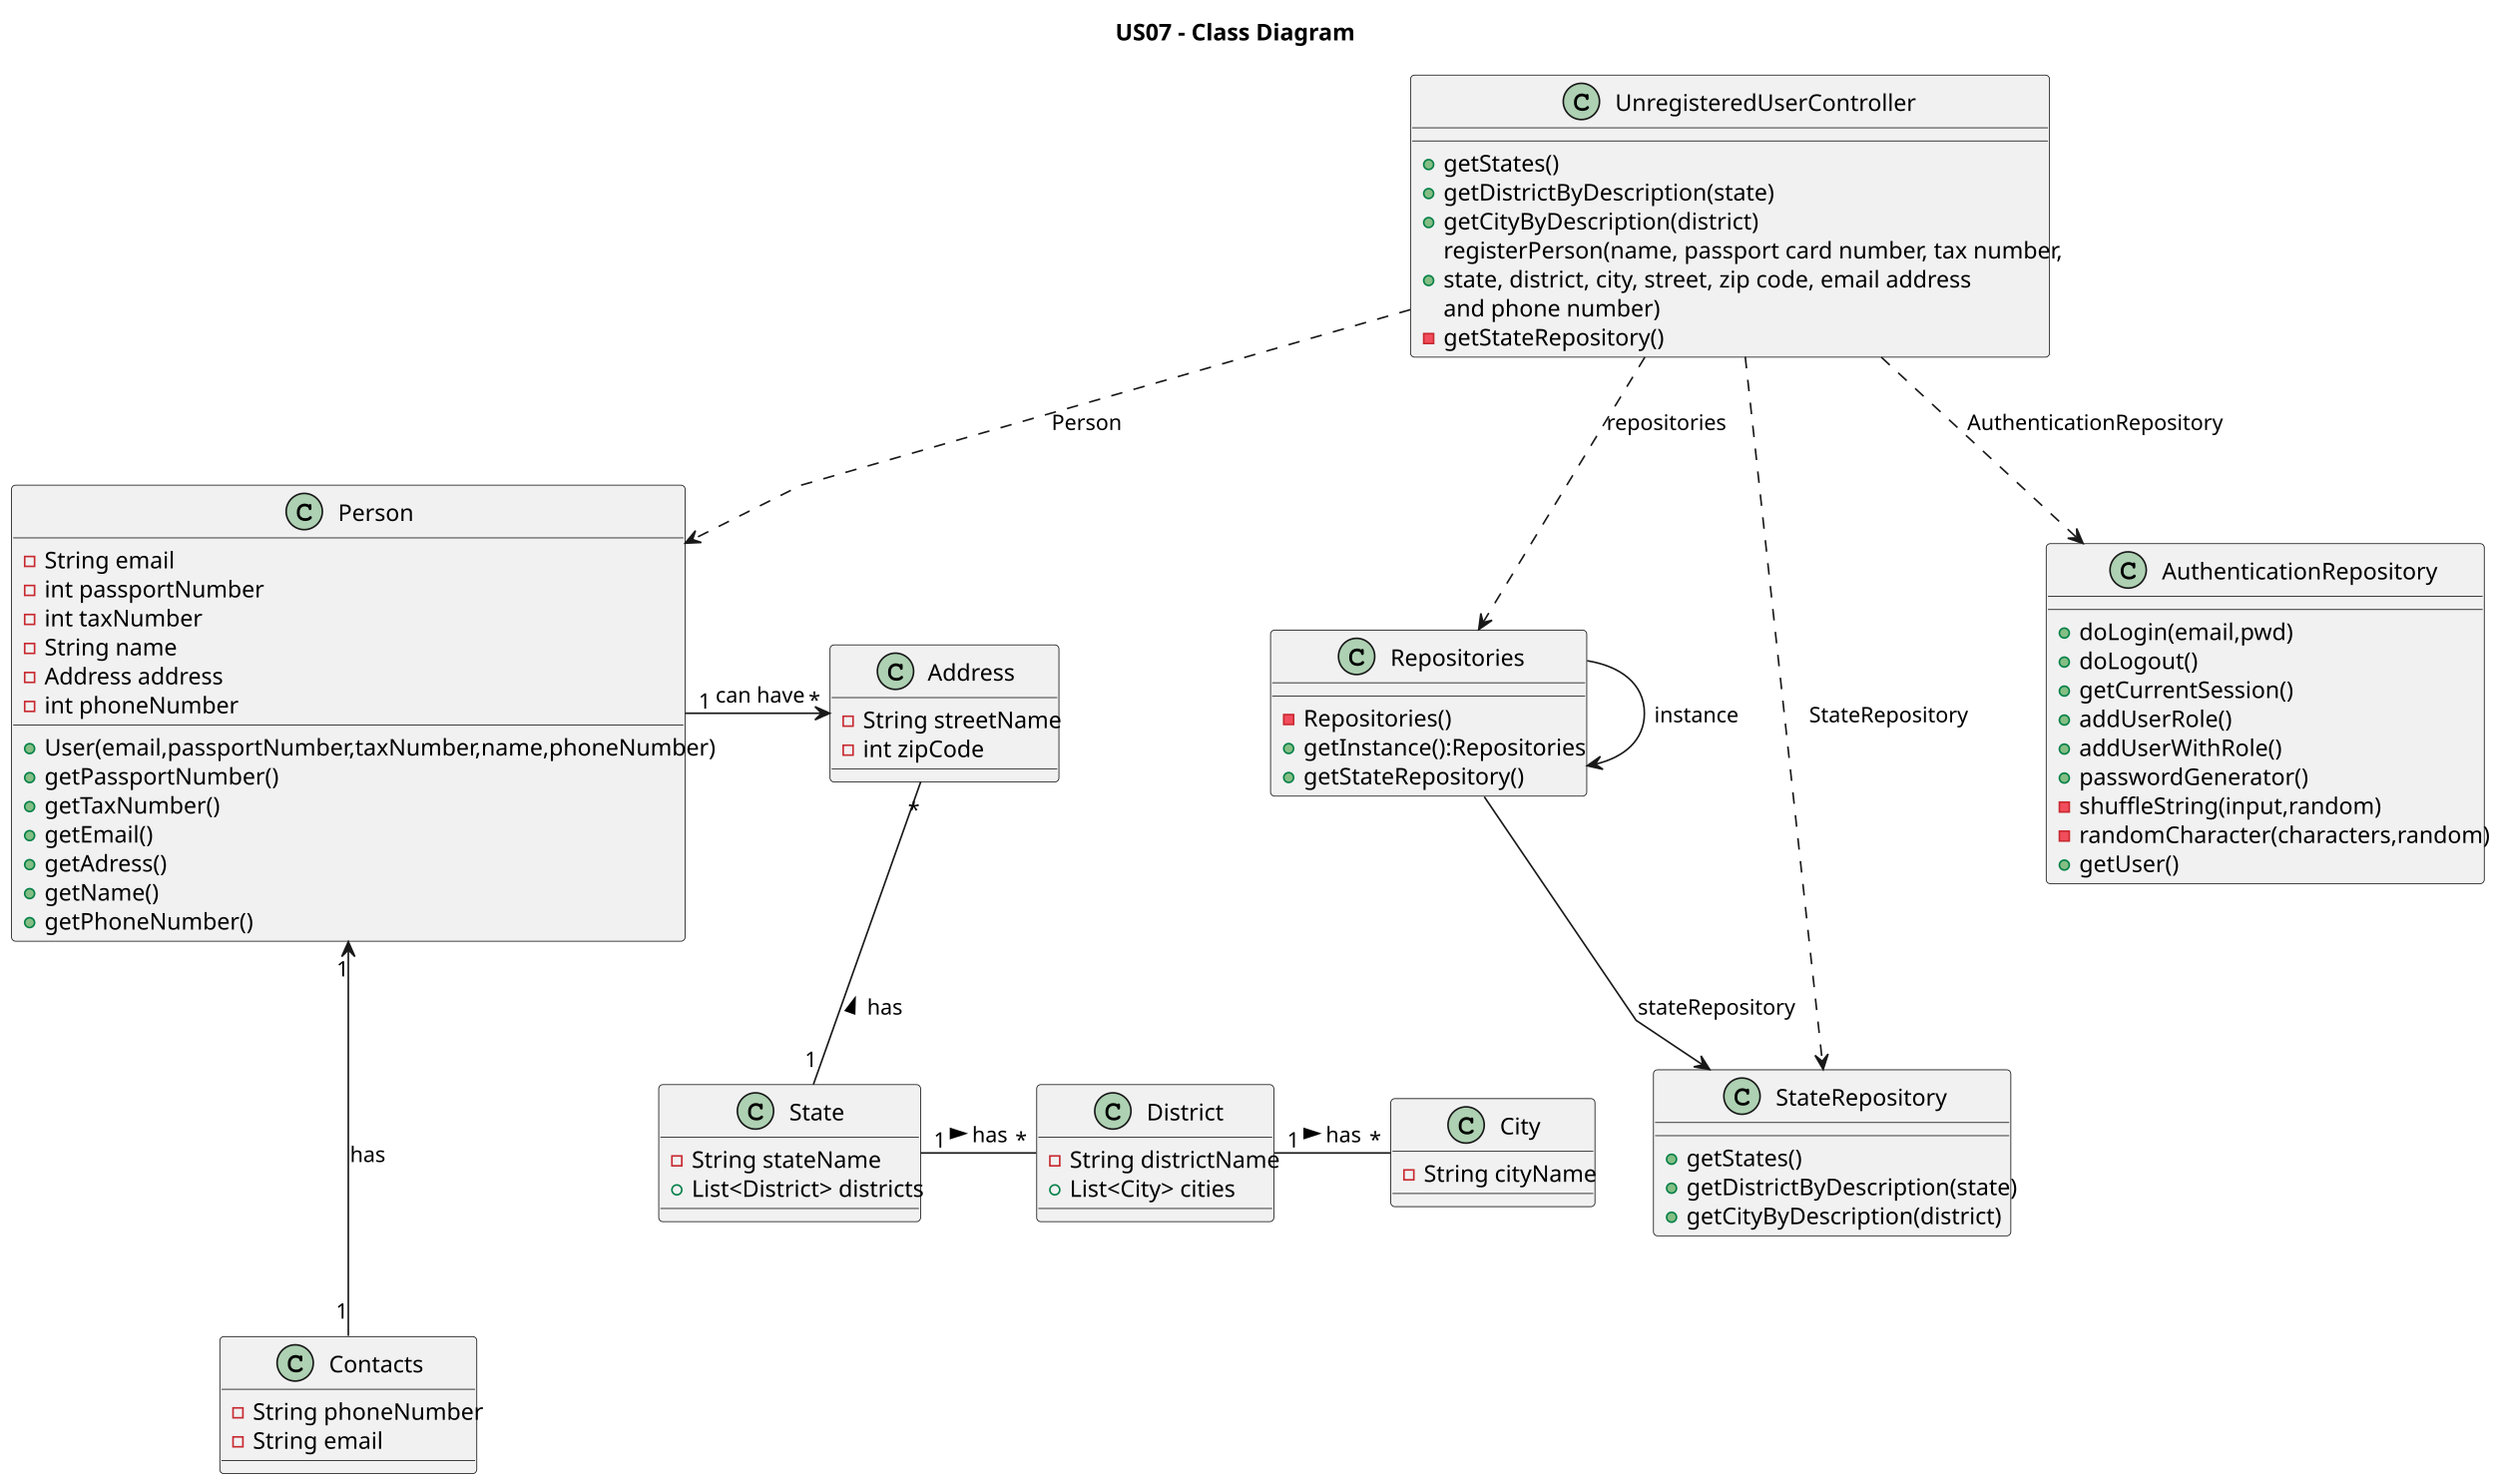
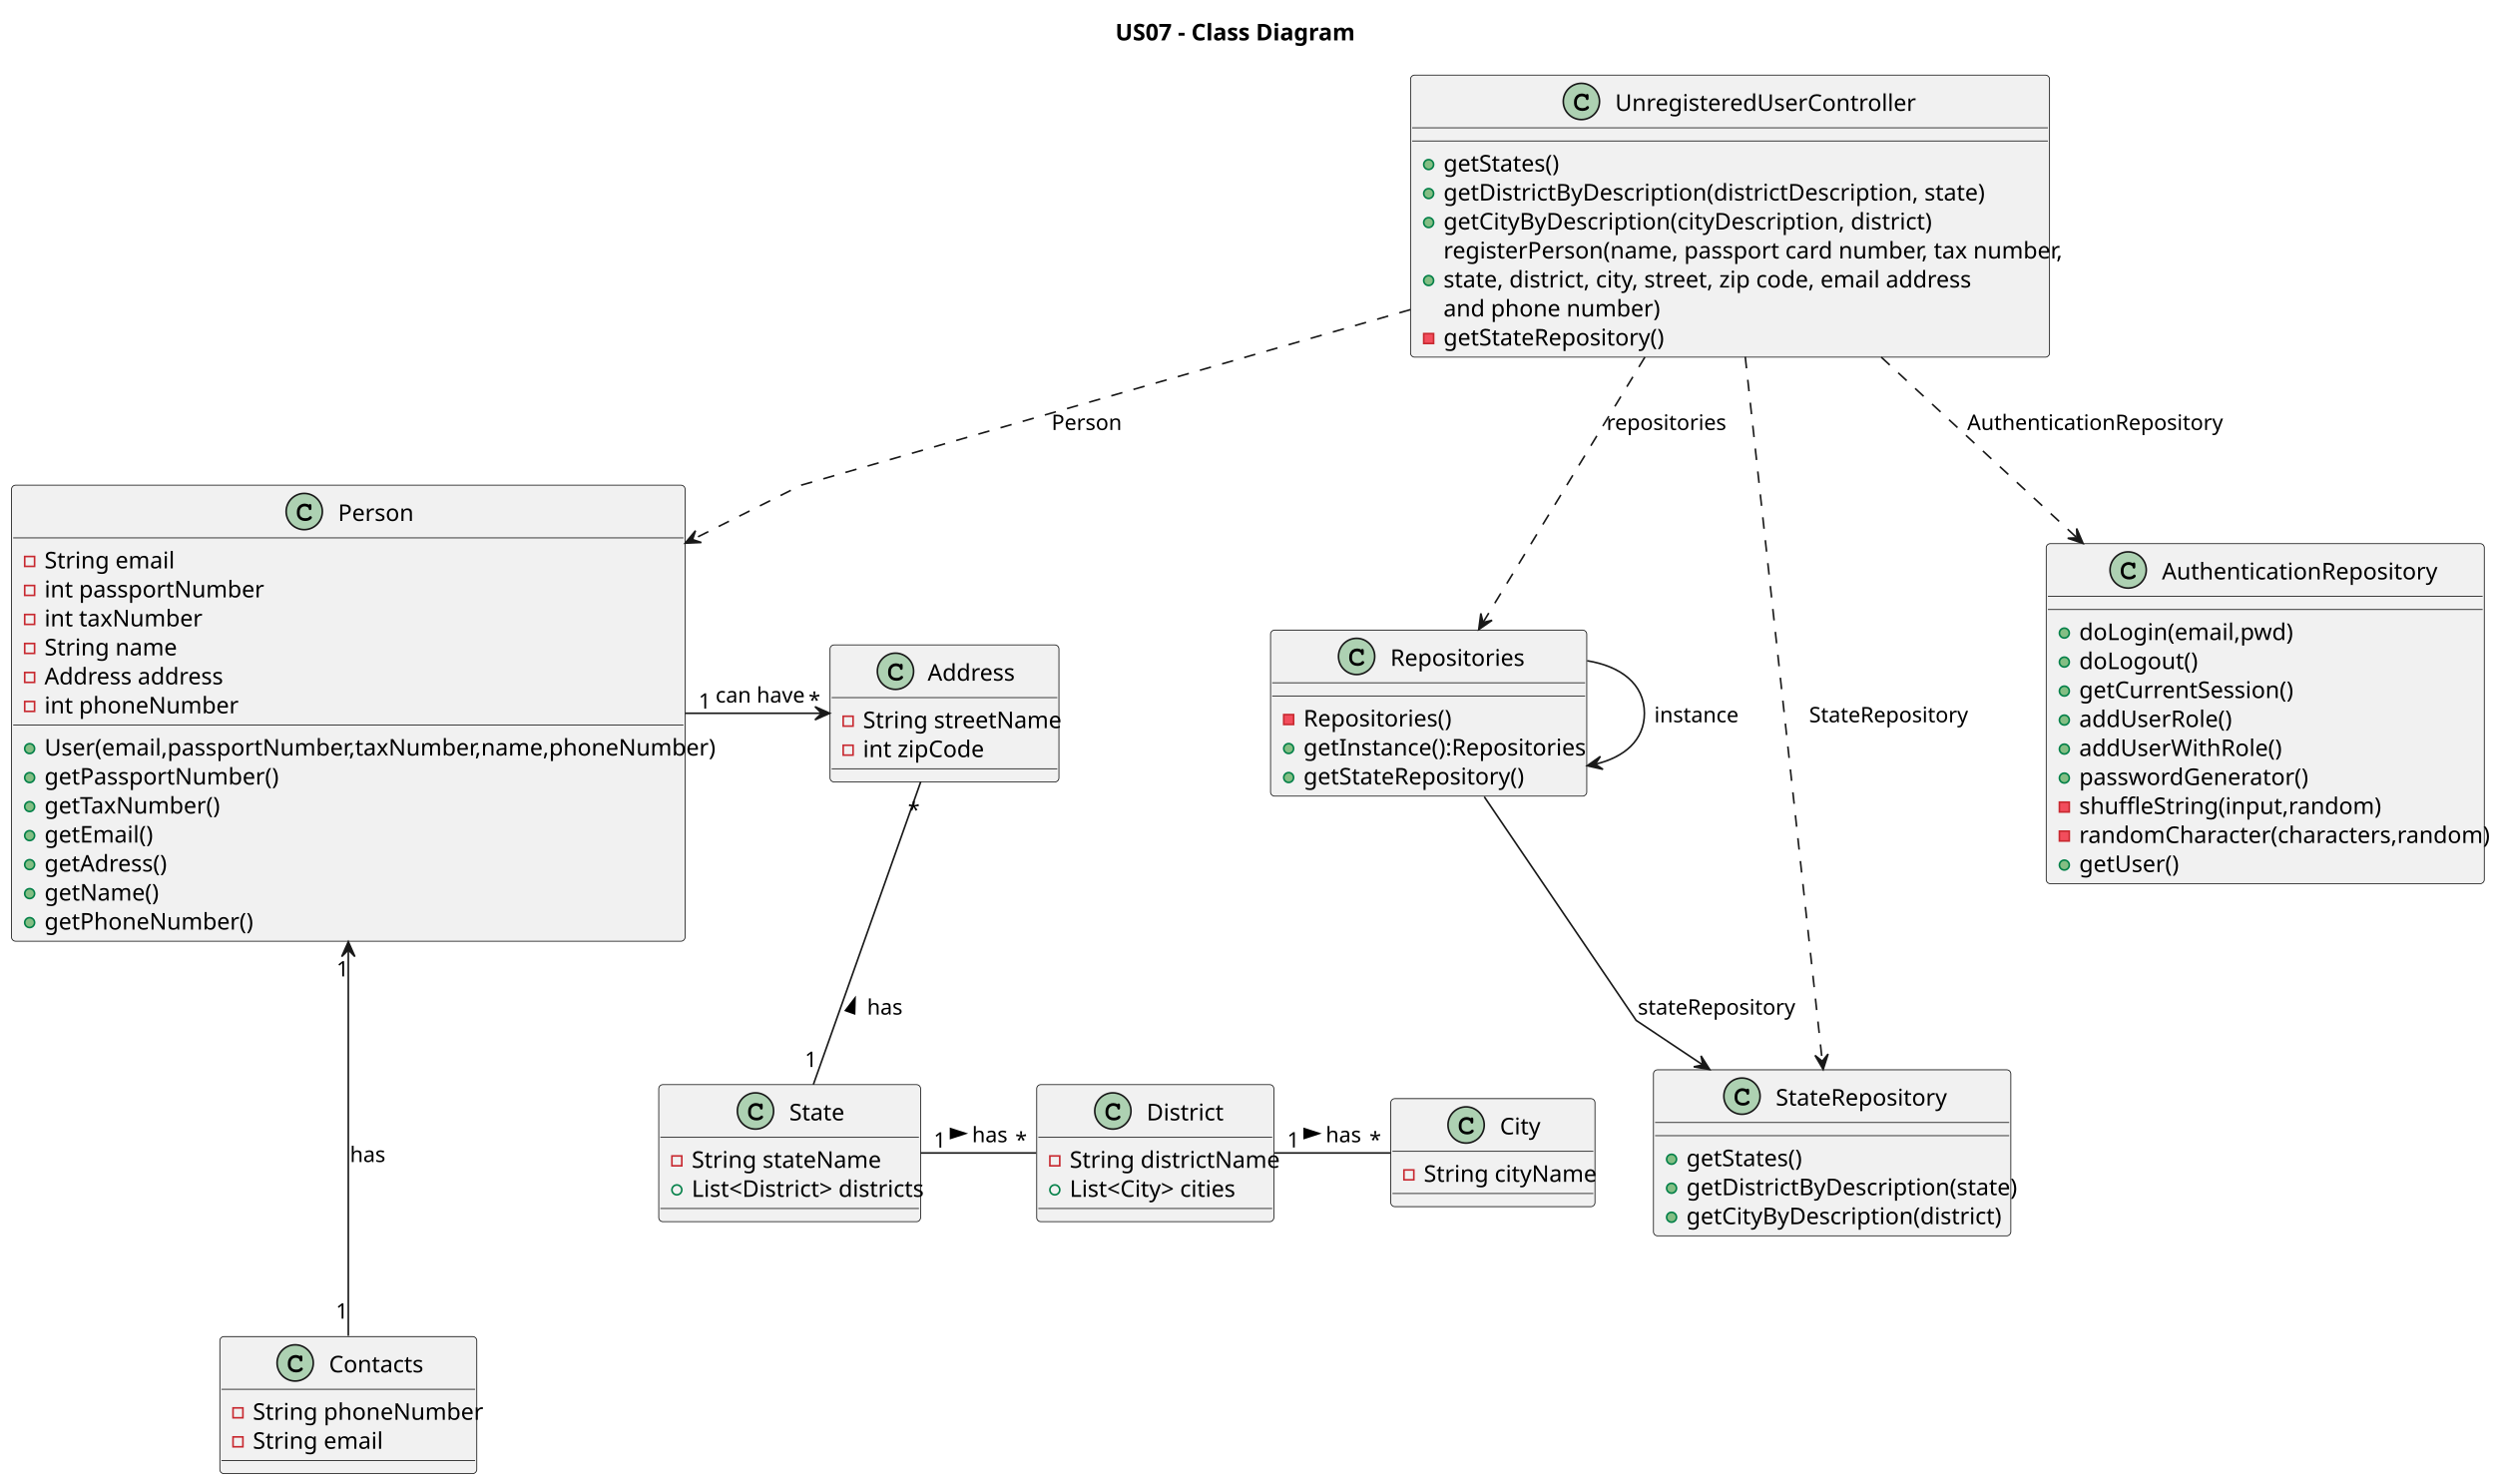
<svg xmlns="http://www.w3.org/2000/svg" contentStyleType="text/css" height="901px" preserveAspectRatio="none" style="width:1515px;height:901px;background:#FFFFFF;" version="1.1" viewBox="0 0 1515 901" width="1515px" zoomAndPan="magnify">
  <defs />
  <g>
    <rect fill="none" height="27.609" id="_title" style="stroke:none;stroke-width:1.0;" width="157" x="672.25" y="5" />
    <text fill="#000000" font-family="sans-serif" font-size="14" font-weight="bold" lengthAdjust="spacing" textLength="147" x="677.25" y="24.533">US07 - Class Diagram</text>
    <g id="elem_State">
      <rect codeLine="12" fill="#F1F1F1" height="83.219" id="State" rx="2.5" ry="2.5" style="stroke:#181818;stroke-width:0.5;" width="159" x="400" y="658.609" />
      <ellipse cx="458.75" cy="674.609" fill="#ADD1B2" rx="11" ry="11" style="stroke:#181818;stroke-width:1.0;" />
      <path d="M461.516,670.484 Q461.672,670.266 461.859,670.156 Q462.047,670.047 462.266,670.047 Q462.641,670.047 462.875,670.312 Q463.109,670.562 463.109,671.172 L463.109,672.625 Q463.109,673.234 462.875,673.5 Q462.641,673.766 462.266,673.766 Q461.922,673.766 461.719,673.562 Q461.516,673.375 461.406,672.859 Q461.359,672.5 461.172,672.312 Q460.844,671.938 460.234,671.719 Q459.625,671.5 459,671.5 Q458.234,671.5 457.594,671.828 Q456.969,672.156 456.469,672.906 Q455.984,673.656 455.984,674.688 L455.984,675.781 Q455.984,677.016 456.875,677.844 Q457.766,678.656 459.359,678.656 Q460.297,678.656 460.953,678.406 Q461.344,678.25 461.766,677.812 Q462.031,677.547 462.172,677.469 Q462.328,677.391 462.531,677.391 Q462.859,677.391 463.109,677.656 Q463.375,677.906 463.375,678.25 Q463.375,678.594 463.031,679 Q462.531,679.578 461.734,679.906 Q460.656,680.359 459.359,680.359 Q457.844,680.359 456.641,679.734 Q455.656,679.234 454.969,678.172 Q454.281,677.094 454.281,675.812 L454.281,674.656 Q454.281,673.328 454.891,672.188 Q455.516,671.031 456.609,670.422 Q457.703,669.797 458.938,669.797 Q459.672,669.797 460.312,669.969 Q460.969,670.125 461.516,670.484 Z " fill="#000000" />
      <text fill="#000000" font-family="sans-serif" font-size="14" lengthAdjust="spacing" textLength="33" x="479.25" y="680.338">State</text>
      <line style="stroke:#181818;stroke-width:0.5;" x1="401" x2="558" y1="690.609" y2="690.609" />
      <rect fill="none" height="6" style="stroke:#C82930;stroke-width:1.0;" width="6" x="408" y="701.914" />
      <text fill="#000000" font-family="sans-serif" font-size="14" lengthAdjust="spacing" textLength="108" x="420" y="709.143">String stateName</text>
      <ellipse cx="411" cy="722.523" fill="none" rx="3" ry="3" style="stroke:#038048;stroke-width:1.0;" />
      <text fill="#000000" font-family="sans-serif" font-size="14" lengthAdjust="spacing" textLength="133" x="420" y="726.752">List&lt;District&gt; districts</text>
      <line style="stroke:#181818;stroke-width:0.5;" x1="401" x2="558" y1="733.828" y2="733.828" />
    </g>
    <g id="elem_District">
      <rect codeLine="17" fill="#F1F1F1" height="83.219" id="District" rx="2.5" ry="2.5" style="stroke:#181818;stroke-width:0.5;" width="144" x="629.5" y="658.609" />
      <ellipse cx="675.75" cy="674.609" fill="#ADD1B2" rx="11" ry="11" style="stroke:#181818;stroke-width:1.0;" />
      <path d="M678.516,670.484 Q678.672,670.266 678.859,670.156 Q679.047,670.047 679.266,670.047 Q679.641,670.047 679.875,670.312 Q680.109,670.562 680.109,671.172 L680.109,672.625 Q680.109,673.234 679.875,673.5 Q679.641,673.766 679.266,673.766 Q678.922,673.766 678.719,673.562 Q678.516,673.375 678.406,672.859 Q678.359,672.5 678.172,672.312 Q677.844,671.938 677.234,671.719 Q676.625,671.5 676,671.5 Q675.234,671.5 674.594,671.828 Q673.969,672.156 673.469,672.906 Q672.984,673.656 672.984,674.688 L672.984,675.781 Q672.984,677.016 673.875,677.844 Q674.766,678.656 676.359,678.656 Q677.297,678.656 677.953,678.406 Q678.344,678.25 678.766,677.812 Q679.031,677.547 679.172,677.469 Q679.328,677.391 679.531,677.391 Q679.859,677.391 680.109,677.656 Q680.375,677.906 680.375,678.25 Q680.375,678.594 680.031,679 Q679.531,679.578 678.734,679.906 Q677.656,680.359 676.359,680.359 Q674.844,680.359 673.641,679.734 Q672.656,679.234 671.969,678.172 Q671.281,677.094 671.281,675.812 L671.281,674.656 Q671.281,673.328 671.891,672.188 Q672.516,671.031 673.609,670.422 Q674.703,669.797 675.938,669.797 Q676.672,669.797 677.312,669.969 Q677.969,670.125 678.516,670.484 Z " fill="#000000" />
      <text fill="#000000" font-family="sans-serif" font-size="14" lengthAdjust="spacing" textLength="43" x="696.25" y="680.338">District</text>
      <line style="stroke:#181818;stroke-width:0.5;" x1="630.5" x2="772.5" y1="690.609" y2="690.609" />
      <rect fill="none" height="6" style="stroke:#C82930;stroke-width:1.0;" width="6" x="637.5" y="701.914" />
      <text fill="#000000" font-family="sans-serif" font-size="14" lengthAdjust="spacing" textLength="118" x="649.5" y="709.143">String districtName</text>
      <ellipse cx="640.5" cy="722.523" fill="none" rx="3" ry="3" style="stroke:#038048;stroke-width:1.0;" />
      <text fill="#000000" font-family="sans-serif" font-size="14" lengthAdjust="spacing" textLength="98" x="649.5" y="726.752">List&lt;City&gt; cities</text>
      <line style="stroke:#181818;stroke-width:0.5;" x1="630.5" x2="772.5" y1="733.828" y2="733.828" />
    </g>
    <g id="elem_City">
      <rect codeLine="22" fill="#F1F1F1" height="65.609" id="City" rx="2.5" ry="2.5" style="stroke:#181818;stroke-width:0.5;" width="124" x="844.5" y="667.109" />
      <ellipse cx="890.25" cy="683.109" fill="#ADD1B2" rx="11" ry="11" style="stroke:#181818;stroke-width:1.0;" />
      <path d="M893.016,678.984 Q893.172,678.766 893.359,678.656 Q893.547,678.547 893.766,678.547 Q894.141,678.547 894.375,678.812 Q894.609,679.062 894.609,679.672 L894.609,681.125 Q894.609,681.734 894.375,682 Q894.141,682.266 893.766,682.266 Q893.422,682.266 893.219,682.062 Q893.016,681.875 892.906,681.359 Q892.859,681 892.672,680.812 Q892.344,680.438 891.734,680.219 Q891.125,680 890.5,680 Q889.734,680 889.094,680.328 Q888.469,680.656 887.969,681.406 Q887.484,682.156 887.484,683.188 L887.484,684.281 Q887.484,685.516 888.375,686.344 Q889.266,687.156 890.859,687.156 Q891.797,687.156 892.453,686.906 Q892.844,686.75 893.266,686.312 Q893.531,686.047 893.672,685.969 Q893.828,685.891 894.031,685.891 Q894.359,685.891 894.609,686.156 Q894.875,686.406 894.875,686.75 Q894.875,687.094 894.531,687.5 Q894.031,688.078 893.234,688.406 Q892.156,688.859 890.859,688.859 Q889.344,688.859 888.141,688.234 Q887.156,687.734 886.469,686.672 Q885.781,685.594 885.781,684.312 L885.781,683.156 Q885.781,681.828 886.391,680.688 Q887.016,679.531 888.109,678.922 Q889.203,678.297 890.438,678.297 Q891.172,678.297 891.812,678.469 Q892.469,678.625 893.016,678.984 Z " fill="#000000" />
      <text fill="#000000" font-family="sans-serif" font-size="14" lengthAdjust="spacing" textLength="24" x="910.75" y="688.838">City</text>
      <line style="stroke:#181818;stroke-width:0.5;" x1="845.5" x2="967.5" y1="699.109" y2="699.109" />
      <rect fill="none" height="6" style="stroke:#C82930;stroke-width:1.0;" width="6" x="852.5" y="710.414" />
      <text fill="#000000" font-family="sans-serif" font-size="14" lengthAdjust="spacing" textLength="98" x="864.5" y="717.643">String cityName</text>
      <line style="stroke:#181818;stroke-width:0.5;" x1="845.5" x2="967.5" y1="724.719" y2="724.719" />
    </g>
    <g id="elem_Contacts">
      <rect codeLine="27" fill="#F1F1F1" height="83.219" id="Contacts" rx="2.5" ry="2.5" style="stroke:#181818;stroke-width:0.5;" width="156" x="133.5" y="811.609" />
      <ellipse cx="179.25" cy="827.609" fill="#ADD1B2" rx="11" ry="11" style="stroke:#181818;stroke-width:1.0;" />
      <path d="M182.016,823.484 Q182.172,823.266 182.359,823.156 Q182.547,823.047 182.766,823.047 Q183.141,823.047 183.375,823.312 Q183.609,823.562 183.609,824.172 L183.609,825.625 Q183.609,826.234 183.375,826.5 Q183.141,826.766 182.766,826.766 Q182.422,826.766 182.219,826.562 Q182.016,826.375 181.906,825.859 Q181.859,825.5 181.672,825.312 Q181.344,824.938 180.734,824.719 Q180.125,824.5 179.5,824.5 Q178.734,824.5 178.094,824.828 Q177.469,825.156 176.969,825.906 Q176.484,826.656 176.484,827.688 L176.484,828.781 Q176.484,830.016 177.375,830.844 Q178.266,831.656 179.859,831.656 Q180.797,831.656 181.453,831.406 Q181.844,831.25 182.266,830.812 Q182.531,830.547 182.672,830.469 Q182.828,830.391 183.031,830.391 Q183.359,830.391 183.609,830.656 Q183.875,830.906 183.875,831.25 Q183.875,831.594 183.531,832 Q183.031,832.578 182.234,832.906 Q181.156,833.359 179.859,833.359 Q178.344,833.359 177.141,832.734 Q176.156,832.234 175.469,831.172 Q174.781,830.094 174.781,828.812 L174.781,827.656 Q174.781,826.328 175.391,825.188 Q176.016,824.031 177.109,823.422 Q178.203,822.797 179.438,822.797 Q180.172,822.797 180.812,822.969 Q181.469,823.125 182.016,823.484 Z " fill="#000000" />
      <text fill="#000000" font-family="sans-serif" font-size="14" lengthAdjust="spacing" textLength="56" x="199.75" y="833.338">Contacts</text>
      <line style="stroke:#181818;stroke-width:0.5;" x1="134.5" x2="288.5" y1="843.609" y2="843.609" />
      <rect fill="none" height="6" style="stroke:#C82930;stroke-width:1.0;" width="6" x="141.5" y="854.914" />
      <text fill="#000000" font-family="sans-serif" font-size="14" lengthAdjust="spacing" textLength="130" x="153.5" y="862.143">String phoneNumber</text>
      <rect fill="none" height="6" style="stroke:#C82930;stroke-width:1.0;" width="6" x="141.5" y="872.523" />
      <text fill="#000000" font-family="sans-serif" font-size="14" lengthAdjust="spacing" textLength="74" x="153.5" y="879.752">String email</text>
      <line style="stroke:#181818;stroke-width:0.5;" x1="134.5" x2="288.5" y1="886.828" y2="886.828" />
    </g>
    <g id="elem_Address">
      <rect codeLine="32" fill="#F1F1F1" height="83.219" id="Address" rx="2.5" ry="2.5" style="stroke:#181818;stroke-width:0.5;" width="139" x="504" y="391.609" />
      <ellipse cx="543.75" cy="407.609" fill="#ADD1B2" rx="11" ry="11" style="stroke:#181818;stroke-width:1.0;" />
      <path d="M546.516,403.484 Q546.672,403.266 546.859,403.156 Q547.047,403.047 547.266,403.047 Q547.641,403.047 547.875,403.312 Q548.109,403.562 548.109,404.172 L548.109,405.625 Q548.109,406.234 547.875,406.5 Q547.641,406.766 547.266,406.766 Q546.922,406.766 546.719,406.562 Q546.516,406.375 546.406,405.859 Q546.359,405.5 546.172,405.312 Q545.844,404.938 545.234,404.719 Q544.625,404.5 544,404.5 Q543.234,404.5 542.594,404.828 Q541.969,405.156 541.469,405.906 Q540.984,406.656 540.984,407.688 L540.984,408.781 Q540.984,410.016 541.875,410.844 Q542.766,411.656 544.359,411.656 Q545.297,411.656 545.953,411.406 Q546.344,411.25 546.766,410.812 Q547.031,410.547 547.172,410.469 Q547.328,410.391 547.531,410.391 Q547.859,410.391 548.109,410.656 Q548.375,410.906 548.375,411.25 Q548.375,411.594 548.031,412 Q547.531,412.578 546.734,412.906 Q545.656,413.359 544.359,413.359 Q542.844,413.359 541.641,412.734 Q540.656,412.234 539.969,411.172 Q539.281,410.094 539.281,408.812 L539.281,407.656 Q539.281,406.328 539.891,405.188 Q540.516,404.031 541.609,403.422 Q542.703,402.797 543.938,402.797 Q544.672,402.797 545.312,402.969 Q545.969,403.125 546.516,403.484 Z " fill="#000000" />
      <text fill="#000000" font-family="sans-serif" font-size="14" lengthAdjust="spacing" textLength="52" x="563.25" y="413.338">Address</text>
      <line style="stroke:#181818;stroke-width:0.5;" x1="505" x2="642" y1="423.609" y2="423.609" />
      <rect fill="none" height="6" style="stroke:#C82930;stroke-width:1.0;" width="6" x="512" y="434.914" />
      <text fill="#000000" font-family="sans-serif" font-size="14" lengthAdjust="spacing" textLength="113" x="524" y="442.143">String streetName</text>
      <rect fill="none" height="6" style="stroke:#C82930;stroke-width:1.0;" width="6" x="512" y="452.523" />
      <text fill="#000000" font-family="sans-serif" font-size="14" lengthAdjust="spacing" textLength="70" x="524" y="459.752">int zipCode</text>
      <line style="stroke:#181818;stroke-width:0.5;" x1="505" x2="642" y1="466.828" y2="466.828" />
    </g>
    <g id="elem_Repositories">
      <rect codeLine="37" fill="#F1F1F1" height="100.828" id="Repositories" rx="2.5" ry="2.5" style="stroke:#181818;stroke-width:0.5;" width="192" x="771.5" y="382.609" />
      <ellipse cx="823.75" cy="398.609" fill="#ADD1B2" rx="11" ry="11" style="stroke:#181818;stroke-width:1.0;" />
      <path d="M826.516,394.484 Q826.672,394.266 826.859,394.156 Q827.047,394.047 827.266,394.047 Q827.641,394.047 827.875,394.312 Q828.109,394.562 828.109,395.172 L828.109,396.625 Q828.109,397.234 827.875,397.5 Q827.641,397.766 827.266,397.766 Q826.922,397.766 826.719,397.562 Q826.516,397.375 826.406,396.859 Q826.359,396.5 826.172,396.312 Q825.844,395.938 825.234,395.719 Q824.625,395.5 824,395.5 Q823.234,395.5 822.594,395.828 Q821.969,396.156 821.469,396.906 Q820.984,397.656 820.984,398.688 L820.984,399.781 Q820.984,401.016 821.875,401.844 Q822.766,402.656 824.359,402.656 Q825.297,402.656 825.953,402.406 Q826.344,402.25 826.766,401.812 Q827.031,401.547 827.172,401.469 Q827.328,401.391 827.531,401.391 Q827.859,401.391 828.109,401.656 Q828.375,401.906 828.375,402.25 Q828.375,402.594 828.031,403 Q827.531,403.578 826.734,403.906 Q825.656,404.359 824.359,404.359 Q822.844,404.359 821.641,403.734 Q820.656,403.234 819.969,402.172 Q819.281,401.094 819.281,399.812 L819.281,398.656 Q819.281,397.328 819.891,396.188 Q820.516,395.031 821.609,394.422 Q822.703,393.797 823.938,393.797 Q824.672,393.797 825.312,393.969 Q825.969,394.125 826.516,394.484 Z " fill="#000000" />
      <text fill="#000000" font-family="sans-serif" font-size="14" lengthAdjust="spacing" textLength="79" x="844.25" y="404.338">Repositories</text>
      <line style="stroke:#181818;stroke-width:0.5;" x1="772.5" x2="962.5" y1="414.609" y2="414.609" />
      <line style="stroke:#181818;stroke-width:0.5;" x1="772.5" x2="962.5" y1="422.609" y2="422.609" />
      <rect fill="#F24D5C" height="6" style="stroke:#C82930;stroke-width:1.0;" width="6" x="779.5" y="433.914" />
      <text fill="#000000" font-family="sans-serif" font-size="14" lengthAdjust="spacing" textLength="89" x="791.5" y="441.143">Repositories()</text>
      <ellipse cx="782.5" cy="454.523" fill="#84BE84" rx="3" ry="3" style="stroke:#038048;stroke-width:1.0;" />
      <text fill="#000000" font-family="sans-serif" font-size="14" lengthAdjust="spacing" textLength="166" x="791.5" y="458.752">getInstance():Repositories</text>
      <ellipse cx="782.5" cy="472.133" fill="#84BE84" rx="3" ry="3" style="stroke:#038048;stroke-width:1.0;" />
      <text fill="#000000" font-family="sans-serif" font-size="14" lengthAdjust="spacing" textLength="131" x="791.5" y="476.361">getStateRepository()</text>
    </g>
    <g id="elem_StateRepository">
      <rect codeLine="43" fill="#F1F1F1" height="100.828" id="StateRepository" rx="2.5" ry="2.5" style="stroke:#181818;stroke-width:0.5;" width="217" x="1004" y="649.609" />
      <ellipse cx="1057.75" cy="665.609" fill="#ADD1B2" rx="11" ry="11" style="stroke:#181818;stroke-width:1.0;" />
      <path d="M1060.516,661.484 Q1060.672,661.266 1060.859,661.156 Q1061.047,661.047 1061.266,661.047 Q1061.641,661.047 1061.875,661.312 Q1062.109,661.562 1062.109,662.172 L1062.109,663.625 Q1062.109,664.234 1061.875,664.5 Q1061.641,664.766 1061.266,664.766 Q1060.922,664.766 1060.719,664.562 Q1060.516,664.375 1060.406,663.859 Q1060.359,663.5 1060.172,663.312 Q1059.844,662.938 1059.234,662.719 Q1058.625,662.5 1058,662.5 Q1057.234,662.5 1056.594,662.828 Q1055.969,663.156 1055.469,663.906 Q1054.984,664.656 1054.984,665.688 L1054.984,666.781 Q1054.984,668.016 1055.875,668.844 Q1056.766,669.656 1058.359,669.656 Q1059.297,669.656 1059.953,669.406 Q1060.344,669.25 1060.766,668.812 Q1061.031,668.547 1061.172,668.469 Q1061.328,668.391 1061.531,668.391 Q1061.859,668.391 1062.109,668.656 Q1062.375,668.906 1062.375,669.25 Q1062.375,669.594 1062.031,670 Q1061.531,670.578 1060.734,670.906 Q1059.656,671.359 1058.359,671.359 Q1056.844,671.359 1055.641,670.734 Q1054.656,670.234 1053.969,669.172 Q1053.281,668.094 1053.281,666.812 L1053.281,665.656 Q1053.281,664.328 1053.891,663.188 Q1054.516,662.031 1055.609,661.422 Q1056.703,660.797 1057.938,660.797 Q1058.672,660.797 1059.312,660.969 Q1059.969,661.125 1060.516,661.484 Z " fill="#000000" />
      <text fill="#000000" font-family="sans-serif" font-size="14" lengthAdjust="spacing" textLength="101" x="1078.25" y="671.338">StateRepository</text>
      <line style="stroke:#181818;stroke-width:0.5;" x1="1005" x2="1220" y1="681.609" y2="681.609" />
      <line style="stroke:#181818;stroke-width:0.5;" x1="1005" x2="1220" y1="689.609" y2="689.609" />
      <ellipse cx="1015" cy="703.914" fill="#84BE84" rx="3" ry="3" style="stroke:#038048;stroke-width:1.0;" />
      <text fill="#000000" font-family="sans-serif" font-size="14" lengthAdjust="spacing" textLength="70" x="1024" y="708.143">getStates()</text>
      <ellipse cx="1015" cy="721.523" fill="#84BE84" rx="3" ry="3" style="stroke:#038048;stroke-width:1.0;" />
      <text fill="#000000" font-family="sans-serif" font-size="14" lengthAdjust="spacing" textLength="191" x="1024" y="725.752">getDistrictByDescription(state)</text>
      <ellipse cx="1015" cy="739.133" fill="#84BE84" rx="3" ry="3" style="stroke:#038048;stroke-width:1.0;" />
      <text fill="#000000" font-family="sans-serif" font-size="14" lengthAdjust="spacing" textLength="182" x="1024" y="743.361">getCityByDescription(district)</text>
    </g>
    <g id="elem_AuthenticationRepository">
      <rect codeLine="49" fill="#F1F1F1" height="206.484" id="AuthenticationRepository" rx="2.5" ry="2.5" style="stroke:#181818;stroke-width:0.5;" width="266" x="1242.5" y="330.109" />
      <ellipse cx="1292.25" cy="346.109" fill="#ADD1B2" rx="11" ry="11" style="stroke:#181818;stroke-width:1.0;" />
      <path d="M1295.016,341.984 Q1295.172,341.766 1295.359,341.656 Q1295.547,341.547 1295.766,341.547 Q1296.141,341.547 1296.375,341.812 Q1296.609,342.062 1296.609,342.672 L1296.609,344.125 Q1296.609,344.734 1296.375,345 Q1296.141,345.266 1295.766,345.266 Q1295.422,345.266 1295.219,345.062 Q1295.016,344.875 1294.906,344.359 Q1294.859,344 1294.672,343.812 Q1294.344,343.438 1293.734,343.219 Q1293.125,343 1292.5,343 Q1291.734,343 1291.094,343.328 Q1290.469,343.656 1289.969,344.406 Q1289.484,345.156 1289.484,346.188 L1289.484,347.281 Q1289.484,348.516 1290.375,349.344 Q1291.266,350.156 1292.859,350.156 Q1293.797,350.156 1294.453,349.906 Q1294.844,349.75 1295.266,349.312 Q1295.531,349.047 1295.672,348.969 Q1295.828,348.891 1296.031,348.891 Q1296.359,348.891 1296.609,349.156 Q1296.875,349.406 1296.875,349.75 Q1296.875,350.094 1296.531,350.5 Q1296.031,351.078 1295.234,351.406 Q1294.156,351.859 1292.859,351.859 Q1291.344,351.859 1290.141,351.234 Q1289.156,350.734 1288.469,349.672 Q1287.781,348.594 1287.781,347.312 L1287.781,346.156 Q1287.781,344.828 1288.391,343.688 Q1289.016,342.531 1290.109,341.922 Q1291.203,341.297 1292.438,341.297 Q1293.172,341.297 1293.812,341.469 Q1294.469,341.625 1295.016,341.984 Z " fill="#000000" />
      <text fill="#000000" font-family="sans-serif" font-size="14" lengthAdjust="spacing" textLength="158" x="1312.75" y="351.838">AuthenticationRepository</text>
      <line style="stroke:#181818;stroke-width:0.5;" x1="1243.5" x2="1507.5" y1="362.109" y2="362.109" />
      <line style="stroke:#181818;stroke-width:0.5;" x1="1243.5" x2="1507.5" y1="370.109" y2="370.109" />
      <ellipse cx="1253.5" cy="384.414" fill="#84BE84" rx="3" ry="3" style="stroke:#038048;stroke-width:1.0;" />
      <text fill="#000000" font-family="sans-serif" font-size="14" lengthAdjust="spacing" textLength="123" x="1262.5" y="388.643">doLogin(email,pwd)</text>
      <ellipse cx="1253.5" cy="402.023" fill="#84BE84" rx="3" ry="3" style="stroke:#038048;stroke-width:1.0;" />
      <text fill="#000000" font-family="sans-serif" font-size="14" lengthAdjust="spacing" textLength="70" x="1262.5" y="406.252">doLogout()</text>
      <ellipse cx="1253.5" cy="419.633" fill="#84BE84" rx="3" ry="3" style="stroke:#038048;stroke-width:1.0;" />
      <text fill="#000000" font-family="sans-serif" font-size="14" lengthAdjust="spacing" textLength="128" x="1262.5" y="423.861">getCurrentSession()</text>
      <ellipse cx="1253.5" cy="437.242" fill="#84BE84" rx="3" ry="3" style="stroke:#038048;stroke-width:1.0;" />
      <text fill="#000000" font-family="sans-serif" font-size="14" lengthAdjust="spacing" textLength="92" x="1262.5" y="441.471">addUserRole()</text>
      <ellipse cx="1253.5" cy="454.852" fill="#84BE84" rx="3" ry="3" style="stroke:#038048;stroke-width:1.0;" />
      <text fill="#000000" font-family="sans-serif" font-size="14" lengthAdjust="spacing" textLength="120" x="1262.5" y="459.08">addUserWithRole()</text>
      <ellipse cx="1253.5" cy="472.461" fill="#84BE84" rx="3" ry="3" style="stroke:#038048;stroke-width:1.0;" />
      <text fill="#000000" font-family="sans-serif" font-size="14" lengthAdjust="spacing" textLength="135" x="1262.5" y="476.69">passwordGenerator()</text>
      <rect fill="#F24D5C" height="6" style="stroke:#C82930;stroke-width:1.0;" width="6" x="1250.5" y="487.07" />
      <text fill="#000000" font-family="sans-serif" font-size="14" lengthAdjust="spacing" textLength="172" x="1262.5" y="494.299">shuffleString(input,random)</text>
      <rect fill="#F24D5C" height="6" style="stroke:#C82930;stroke-width:1.0;" width="6" x="1250.5" y="504.68" />
      <text fill="#000000" font-family="sans-serif" font-size="14" lengthAdjust="spacing" textLength="240" x="1262.5" y="511.908">randomCharacter(characters,random)</text>
      <ellipse cx="1253.5" cy="525.289" fill="#84BE84" rx="3" ry="3" style="stroke:#038048;stroke-width:1.0;" />
      <text fill="#000000" font-family="sans-serif" font-size="14" lengthAdjust="spacing" textLength="59" x="1262.5" y="529.518">getUser()</text>
    </g>
    <g id="elem_UnregisteredUserController">
      <rect codeLine="61" fill="#F1F1F1" height="171.266" id="UnregisteredUserController" rx="2.5" ry="2.5" style="stroke:#181818;stroke-width:0.5;" width="388" x="856.5" y="45.609" />
      <ellipse cx="960.25" cy="61.609" fill="#ADD1B2" rx="11" ry="11" style="stroke:#181818;stroke-width:1.0;" />
      <path d="M963.016,57.484 Q963.172,57.266 963.359,57.156 Q963.547,57.047 963.766,57.047 Q964.141,57.047 964.375,57.312 Q964.609,57.562 964.609,58.172 L964.609,59.625 Q964.609,60.234 964.375,60.5 Q964.141,60.766 963.766,60.766 Q963.422,60.766 963.219,60.562 Q963.016,60.375 962.906,59.859 Q962.859,59.5 962.672,59.312 Q962.344,58.938 961.734,58.719 Q961.125,58.5 960.5,58.5 Q959.734,58.5 959.094,58.828 Q958.469,59.156 957.969,59.906 Q957.484,60.656 957.484,61.688 L957.484,62.781 Q957.484,64.016 958.375,64.844 Q959.266,65.656 960.859,65.656 Q961.797,65.656 962.453,65.406 Q962.844,65.25 963.266,64.812 Q963.531,64.547 963.672,64.469 Q963.828,64.391 964.031,64.391 Q964.359,64.391 964.609,64.656 Q964.875,64.906 964.875,65.25 Q964.875,65.594 964.531,66 Q964.031,66.578 963.234,66.906 Q962.156,67.359 960.859,67.359 Q959.344,67.359 958.141,66.734 Q957.156,66.234 956.469,65.172 Q955.781,64.094 955.781,62.812 L955.781,61.656 Q955.781,60.328 956.391,59.188 Q957.016,58.031 958.109,57.422 Q959.203,56.797 960.438,56.797 Q961.172,56.797 961.812,56.969 Q962.469,57.125 963.016,57.484 Z " fill="#000000" />
      <text fill="#000000" font-family="sans-serif" font-size="14" lengthAdjust="spacing" textLength="172" x="980.75" y="67.338">UnregisteredUserController</text>
      <line style="stroke:#181818;stroke-width:0.5;" x1="857.5" x2="1243.5" y1="77.609" y2="77.609" />
      <line style="stroke:#181818;stroke-width:0.5;" x1="857.5" x2="1243.5" y1="85.609" y2="85.609" />
      <ellipse cx="867.5" cy="99.914" fill="#84BE84" rx="3" ry="3" style="stroke:#038048;stroke-width:1.0;" />
      <text fill="#000000" font-family="sans-serif" font-size="14" lengthAdjust="spacing" textLength="70" x="876.5" y="104.143">getStates()</text>
      <ellipse cx="867.5" cy="117.523" fill="#84BE84" rx="3" ry="3" style="stroke:#038048;stroke-width:1.0;" />
-       <text fill="#000000" font-family="sans-serif" font-size="14" lengthAdjust="spacing" textLength="191" x="876.5" y="121.752">getDistrictByDescription(state)</text>
+       <text fill="#000000" font-family="sans-serif" font-size="14" lengthAdjust="spacing" textLength="311" x="876.5" y="121.752">getDistrictByDescription(districtDescription, state)</text>
      <ellipse cx="867.5" cy="135.133" fill="#84BE84" rx="3" ry="3" style="stroke:#038048;stroke-width:1.0;" />
-       <text fill="#000000" font-family="sans-serif" font-size="14" lengthAdjust="spacing" textLength="182" x="876.5" y="139.361">getCityByDescription(district)</text>
+       <text fill="#000000" font-family="sans-serif" font-size="14" lengthAdjust="spacing" textLength="282" x="876.5" y="139.361">getCityByDescription(cityDescription, district)</text>
      <ellipse cx="867.5" cy="170.352" fill="#84BE84" rx="3" ry="3" style="stroke:#038048;stroke-width:1.0;" />
      <text fill="#000000" font-family="sans-serif" font-size="14" lengthAdjust="spacing" textLength="362" x="876.5" y="156.971">registerPerson(name, passport card number, tax number,</text>
      <text fill="#000000" font-family="sans-serif" font-size="14" lengthAdjust="spacing" textLength="309" x="876.5" y="174.58">state, district, city, street, zip code, email address</text>
      <text fill="#000000" font-family="sans-serif" font-size="14" lengthAdjust="spacing" textLength="125" x="876.5" y="192.19">and phone number)</text>
      <rect fill="#F24D5C" height="6" style="stroke:#C82930;stroke-width:1.0;" width="6" x="864.5" y="202.57" />
      <text fill="#000000" font-family="sans-serif" font-size="14" lengthAdjust="spacing" textLength="131" x="876.5" y="209.799">getStateRepository()</text>
    </g>
    <g id="elem_Person">
      <rect codeLine="69" fill="#F1F1F1" height="276.922" id="Person" rx="2.5" ry="2.5" style="stroke:#181818;stroke-width:0.5;" width="409" x="7" y="294.609" />
      <ellipse cx="184.75" cy="310.609" fill="#ADD1B2" rx="11" ry="11" style="stroke:#181818;stroke-width:1.0;" />
      <path d="M187.516,306.484 Q187.672,306.266 187.859,306.156 Q188.047,306.047 188.266,306.047 Q188.641,306.047 188.875,306.312 Q189.109,306.562 189.109,307.172 L189.109,308.625 Q189.109,309.234 188.875,309.5 Q188.641,309.766 188.266,309.766 Q187.922,309.766 187.719,309.562 Q187.516,309.375 187.406,308.859 Q187.359,308.5 187.172,308.312 Q186.844,307.938 186.234,307.719 Q185.625,307.5 185,307.5 Q184.234,307.5 183.594,307.828 Q182.969,308.156 182.469,308.906 Q181.984,309.656 181.984,310.688 L181.984,311.781 Q181.984,313.016 182.875,313.844 Q183.766,314.656 185.359,314.656 Q186.297,314.656 186.953,314.406 Q187.344,314.25 187.766,313.812 Q188.031,313.547 188.172,313.469 Q188.328,313.391 188.531,313.391 Q188.859,313.391 189.109,313.656 Q189.375,313.906 189.375,314.25 Q189.375,314.594 189.031,315 Q188.531,315.578 187.734,315.906 Q186.656,316.359 185.359,316.359 Q183.844,316.359 182.641,315.734 Q181.656,315.234 180.969,314.172 Q180.281,313.094 180.281,311.812 L180.281,310.656 Q180.281,309.328 180.891,308.188 Q181.516,307.031 182.609,306.422 Q183.703,305.797 184.938,305.797 Q185.672,305.797 186.312,305.969 Q186.969,306.125 187.516,306.484 Z " fill="#000000" />
      <text fill="#000000" font-family="sans-serif" font-size="14" lengthAdjust="spacing" textLength="45" x="205.25" y="316.338">Person</text>
      <line style="stroke:#181818;stroke-width:0.5;" x1="8" x2="415" y1="326.609" y2="326.609" />
      <rect fill="none" height="6" style="stroke:#C82930;stroke-width:1.0;" width="6" x="15" y="337.914" />
      <text fill="#000000" font-family="sans-serif" font-size="14" lengthAdjust="spacing" textLength="74" x="27" y="345.143">String email</text>
      <rect fill="none" height="6" style="stroke:#C82930;stroke-width:1.0;" width="6" x="15" y="355.523" />
      <text fill="#000000" font-family="sans-serif" font-size="14" lengthAdjust="spacing" textLength="123" x="27" y="362.752">int passportNumber</text>
      <rect fill="none" height="6" style="stroke:#C82930;stroke-width:1.0;" width="6" x="15" y="373.133" />
      <text fill="#000000" font-family="sans-serif" font-size="14" lengthAdjust="spacing" textLength="86" x="27" y="380.361">int taxNumber</text>
      <rect fill="none" height="6" style="stroke:#C82930;stroke-width:1.0;" width="6" x="15" y="390.742" />
      <text fill="#000000" font-family="sans-serif" font-size="14" lengthAdjust="spacing" textLength="76" x="27" y="397.971">String name</text>
      <rect fill="none" height="6" style="stroke:#C82930;stroke-width:1.0;" width="6" x="15" y="408.352" />
      <text fill="#000000" font-family="sans-serif" font-size="14" lengthAdjust="spacing" textLength="107" x="27" y="415.58">Address address</text>
      <rect fill="none" height="6" style="stroke:#C82930;stroke-width:1.0;" width="6" x="15" y="425.961" />
      <text fill="#000000" font-family="sans-serif" font-size="14" lengthAdjust="spacing" textLength="108" x="27" y="433.19">int phoneNumber</text>
      <line style="stroke:#181818;stroke-width:0.5;" x1="8" x2="415" y1="440.266" y2="440.266" />
      <ellipse cx="18" cy="454.57" fill="#84BE84" rx="3" ry="3" style="stroke:#038048;stroke-width:1.0;" />
      <text fill="#000000" font-family="sans-serif" font-size="14" lengthAdjust="spacing" textLength="383" x="27" y="458.799">User(email,passportNumber,taxNumber,name,phoneNumber)</text>
      <ellipse cx="18" cy="472.18" fill="#84BE84" rx="3" ry="3" style="stroke:#038048;stroke-width:1.0;" />
      <text fill="#000000" font-family="sans-serif" font-size="14" lengthAdjust="spacing" textLength="135" x="27" y="476.408">getPassportNumber()</text>
      <ellipse cx="18" cy="489.789" fill="#84BE84" rx="3" ry="3" style="stroke:#038048;stroke-width:1.0;" />
      <text fill="#000000" font-family="sans-serif" font-size="14" lengthAdjust="spacing" textLength="102" x="27" y="494.018">getTaxNumber()</text>
      <ellipse cx="18" cy="507.398" fill="#84BE84" rx="3" ry="3" style="stroke:#038048;stroke-width:1.0;" />
      <text fill="#000000" font-family="sans-serif" font-size="14" lengthAdjust="spacing" textLength="64" x="27" y="511.627">getEmail()</text>
      <ellipse cx="18" cy="525.008" fill="#84BE84" rx="3" ry="3" style="stroke:#038048;stroke-width:1.0;" />
      <text fill="#000000" font-family="sans-serif" font-size="14" lengthAdjust="spacing" textLength="74" x="27" y="529.236">getAdress()</text>
      <ellipse cx="18" cy="542.617" fill="#84BE84" rx="3" ry="3" style="stroke:#038048;stroke-width:1.0;" />
      <text fill="#000000" font-family="sans-serif" font-size="14" lengthAdjust="spacing" textLength="66" x="27" y="546.846">getName()</text>
      <ellipse cx="18" cy="560.227" fill="#84BE84" rx="3" ry="3" style="stroke:#038048;stroke-width:1.0;" />
      <text fill="#000000" font-family="sans-serif" font-size="14" lengthAdjust="spacing" textLength="120" x="27" y="564.455">getPhoneNumber()</text>
    </g>
    <g id="link_Repositories_Repositories">
      <path codeLine="86" d="M963.75,401.219 C983.95,404.519 998.5,415.149 998.5,433.109 C998.5,449.529 986.34,459.819 968.83,463.989 " fill="none" id="Repositories-to-Repositories" style="stroke:#181818;stroke-width:1.0;" />
      <polygon fill="#181818" points="963.75,464.999,973.361,467.151,968.652,464.016,971.788,459.308,963.75,464.999" style="stroke:#181818;stroke-width:1.0;" />
      <text fill="#000000" font-family="sans-serif" font-size="13" lengthAdjust="spacing" textLength="49" x="1004.5" y="438.604">instance</text>
    </g>
    <g id="link_Repositories_StateRepository">
      <path codeLine="87" d="M901.27,483.819 C938.59,538.769 993.5,619.609 993.5,619.609 C993.5,619.609 1011.75,631.799 1033.96,646.639 " fill="none" id="Repositories-to-StateRepository" style="stroke:#181818;stroke-width:1.0;" />
      <polygon fill="#181818" points="1038.15,649.439,1032.88,641.119,1033.99,646.666,1028.443,647.775,1038.15,649.439" style="stroke:#181818;stroke-width:1.0;" />
      <text fill="#000000" font-family="sans-serif" font-size="13" lengthAdjust="spacing" textLength="91" x="994.5" y="616.105">stateRepository</text>
    </g>
    <g id="link_UnregisteredUserController_Repositories">
      <path codeLine="88" d="M998.79,216.879 C967.26,268.569 927.89,333.109 900.53,377.969 " fill="none" id="UnregisteredUserController-to-Repositories" style="stroke:#181818;stroke-width:1.0;stroke-dasharray:7.0,7.0;" />
      <polygon fill="#181818" points="897.92,382.249,906.025,376.653,900.526,377.982,899.197,372.484,897.92,382.249" style="stroke:#181818;stroke-width:1.0;" />
      <text fill="#000000" font-family="sans-serif" font-size="13" lengthAdjust="spacing" textLength="67" x="975.5" y="261.104">repositories</text>
    </g>
    <g id="link_UnregisteredUserController_StateRepository">
      <path codeLine="89" d="M1059.75,216.689 C1072.63,334.519 1095.62,544.749 1106.49,644.149 " fill="none" id="UnregisteredUserController-to-StateRepository" style="stroke:#181818;stroke-width:1.0;stroke-dasharray:7.0,7.0;" />
      <polygon fill="#181818" points="1107.06,649.379,1110.059,639.998,1106.517,644.409,1102.107,640.867,1107.06,649.379" style="stroke:#181818;stroke-width:1.0;" />
      <text fill="#000000" font-family="sans-serif" font-size="13" lengthAdjust="spacing" textLength="93" x="1098.5" y="438.604">StateRepository</text>
    </g>
    <g id="link_UnregisteredUserController_AuthenticationRepository">
      <path codeLine="90" d="M1142.33,216.879 C1179.24,250.949 1222.2,290.599 1261.11,326.519 " fill="none" id="UnregisteredUserController-to-AuthenticationRepository" style="stroke:#181818;stroke-width:1.0;stroke-dasharray:7.0,7.0;" />
      <polygon fill="#181818" points="1264.86,329.979,1260.975,320.929,1261.191,326.582,1255.539,326.799,1264.86,329.979" style="stroke:#181818;stroke-width:1.0;" />
      <text fill="#000000" font-family="sans-serif" font-size="13" lengthAdjust="spacing" textLength="145" x="1194.5" y="261.104">AuthenticationRepository</text>
    </g>
    <g id="link_UnregisteredUserController_Person">
      <path codeLine="91" d="M856.4,188.029 C693.26,235.039 486.5,294.609 486.5,294.609 C486.5,294.609 458.67,308.529 420.72,327.499 " fill="none" id="UnregisteredUserController-to-Person" style="stroke:#181818;stroke-width:1.0;stroke-dasharray:7.0,7.0;" />
      <polygon fill="#181818" points="416.04,329.839,425.879,329.405,420.515,327.609,422.311,322.245,416.04,329.839" style="stroke:#181818;stroke-width:1.0;" />
      <text fill="#000000" font-family="sans-serif" font-size="13" lengthAdjust="spacing" textLength="41" x="638.5" y="261.104">Person</text>
    </g>
    <g id="link_Person_Address">
      <path codeLine="92" d="M416.04,433.109 C445.5,433.109 474.11,433.109 498.68,433.109 " fill="none" id="Person-to-Address" style="stroke:#181818;stroke-width:1.0;" />
      <polygon fill="#181818" points="503.86,433.109,494.86,429.109,498.86,433.109,494.86,437.109,503.86,433.109" style="stroke:#181818;stroke-width:1.0;" />
      <text fill="#000000" font-family="sans-serif" font-size="13" lengthAdjust="spacing" textLength="51" x="434.5" y="426.604">can have</text>
      <text fill="#000000" font-family="sans-serif" font-size="13" lengthAdjust="spacing" textLength="7" x="424.167" y="430.3">1</text>
      <text fill="#000000" font-family="sans-serif" font-size="13" lengthAdjust="spacing" textLength="5" x="490.97" y="429.737">*</text>
    </g>
    <g id="link_Address_State">
      <path codeLine="93" d="M559.12,474.649 C541.43,524.519 511.57,608.699 493.88,658.579 " fill="none" id="Address-State" style="stroke:#181818;stroke-width:1.0;" />
      <polygon fill="#000000" points="519.172,606.073,513.378,613.615,518.918,615.58,519.172,606.073" style="stroke:#000000;stroke-width:1.0;" />
      <text fill="#000000" font-family="sans-serif" font-size="13" lengthAdjust="spacing" textLength="21" x="526.5" y="616.105">has</text>
      <text fill="#000000" font-family="sans-serif" font-size="13" lengthAdjust="spacing" textLength="5" x="551.324" y="496.361">*</text>
      <text fill="#000000" font-family="sans-serif" font-size="13" lengthAdjust="spacing" textLength="7" x="488.682" y="647.882">1</text>
    </g>
    <g id="link_District_City">
      <path codeLine="94" d="M773.78,700.109 C796.83,700.109 822.13,700.109 844.39,700.109 " fill="none" id="District-City" style="stroke:#181818;stroke-width:1.0;" />
      <polygon fill="#000000" points="801,688.285,791.955,685.346,791.955,691.224,801,688.285" style="stroke:#000000;stroke-width:1.0;" />
      <text fill="#000000" font-family="sans-serif" font-size="13" lengthAdjust="spacing" textLength="21" x="805" y="693.605">has</text>
      <text fill="#000000" font-family="sans-serif" font-size="13" lengthAdjust="spacing" textLength="7" x="781.595" y="696.786">1</text>
      <text fill="#000000" font-family="sans-serif" font-size="13" lengthAdjust="spacing" textLength="5" x="831.516" y="696.675">*</text>
    </g>
    <g id="link_State_District">
      <path codeLine="95" d="M559.02,700.109 C581.91,700.109 606.75,700.109 629.18,700.109 " fill="none" id="State-District" style="stroke:#181818;stroke-width:1.0;" />
      <polygon fill="#000000" points="586.25,688.285,577.205,685.346,577.205,691.224,586.25,688.285" style="stroke:#000000;stroke-width:1.0;" />
      <text fill="#000000" font-family="sans-serif" font-size="13" lengthAdjust="spacing" textLength="21" x="590.25" y="693.605">has</text>
      <text fill="#000000" font-family="sans-serif" font-size="13" lengthAdjust="spacing" textLength="7" x="566.933" y="696.848">1</text>
      <text fill="#000000" font-family="sans-serif" font-size="13" lengthAdjust="spacing" textLength="5" x="616.464" y="696.786">*</text>
    </g>
    <g id="link_Person_Contacts">
      <path codeLine="96" d="M211.5,577.249 C211.5,659.649 211.5,757.259 211.5,811.169 " fill="none" id="Person-backto-Contacts" style="stroke:#181818;stroke-width:1.0;" />
      <polygon fill="#181818" points="211.5,571.849,207.5,580.849,211.5,576.849,215.5,580.849,211.5,571.849" style="stroke:#181818;stroke-width:1.0;" />
      <text fill="#000000" font-family="sans-serif" font-size="13" lengthAdjust="spacing" textLength="21" x="212.5" y="705.605">has</text>
      <text fill="#000000" font-family="sans-serif" font-size="13" lengthAdjust="spacing" textLength="7" x="204.32" y="592.922">1</text>
      <text fill="#000000" font-family="sans-serif" font-size="13" lengthAdjust="spacing" textLength="7" x="203.942" y="800.716">1</text>
    </g>
  </g>
</svg>
